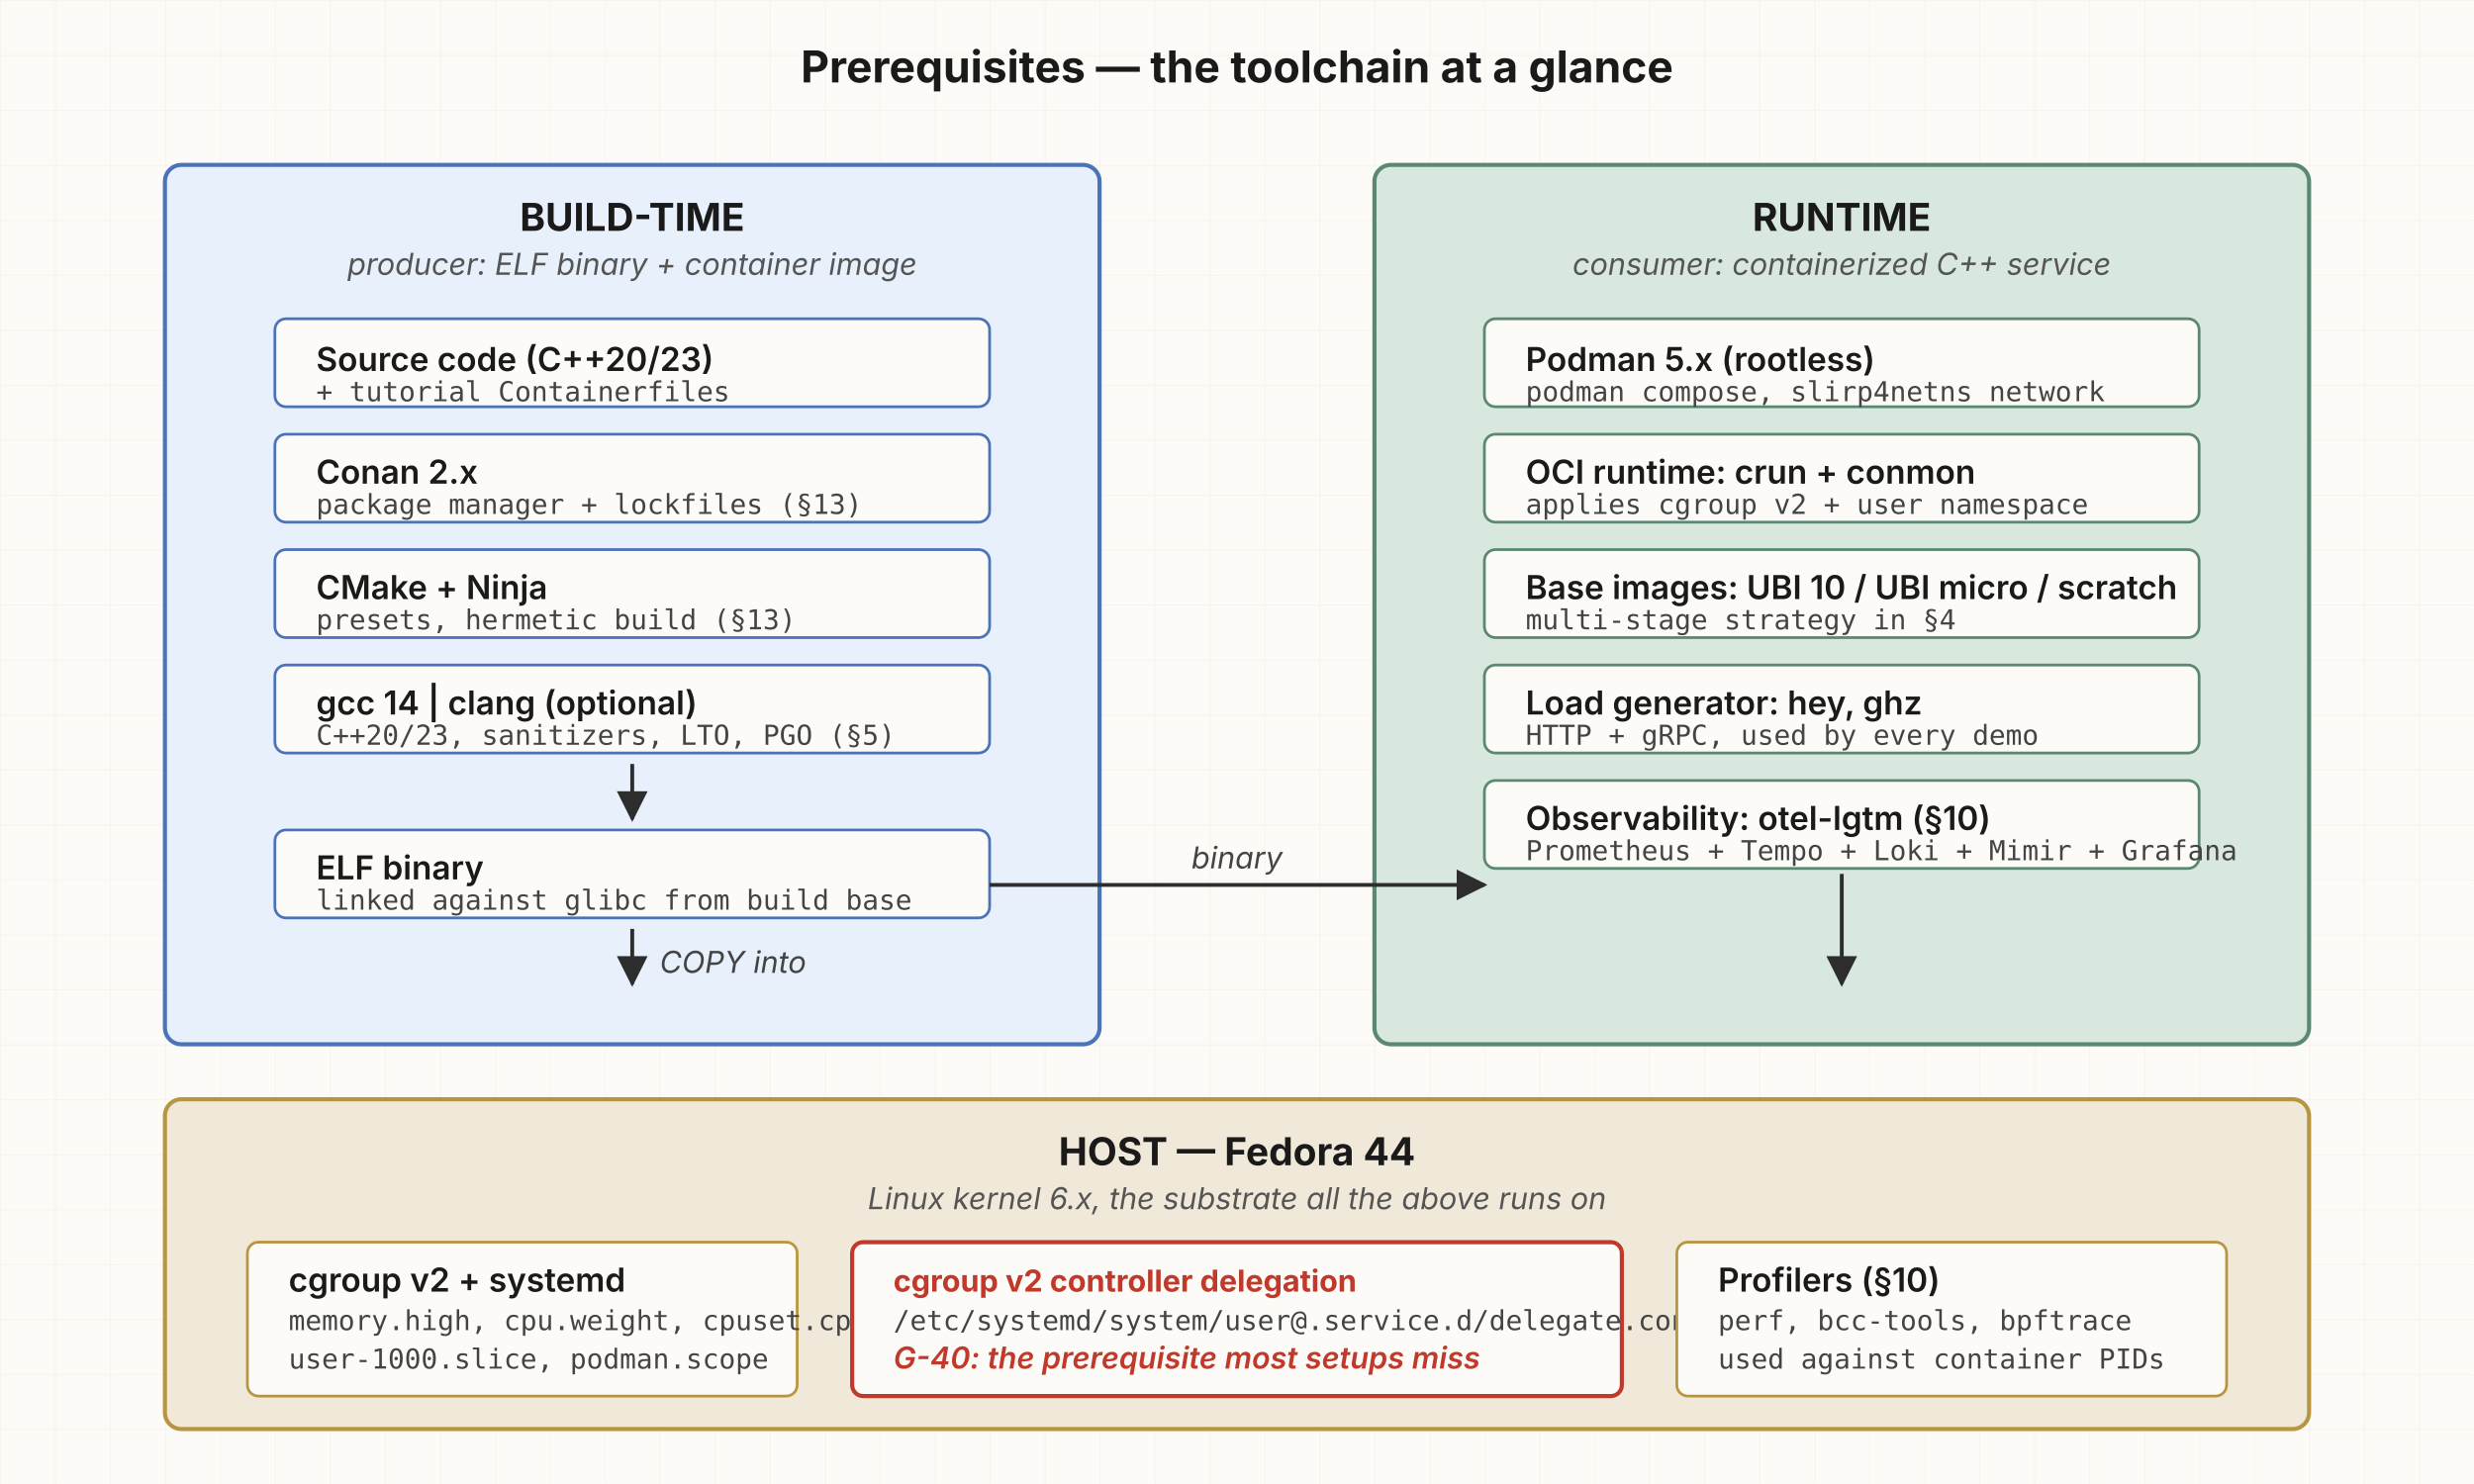
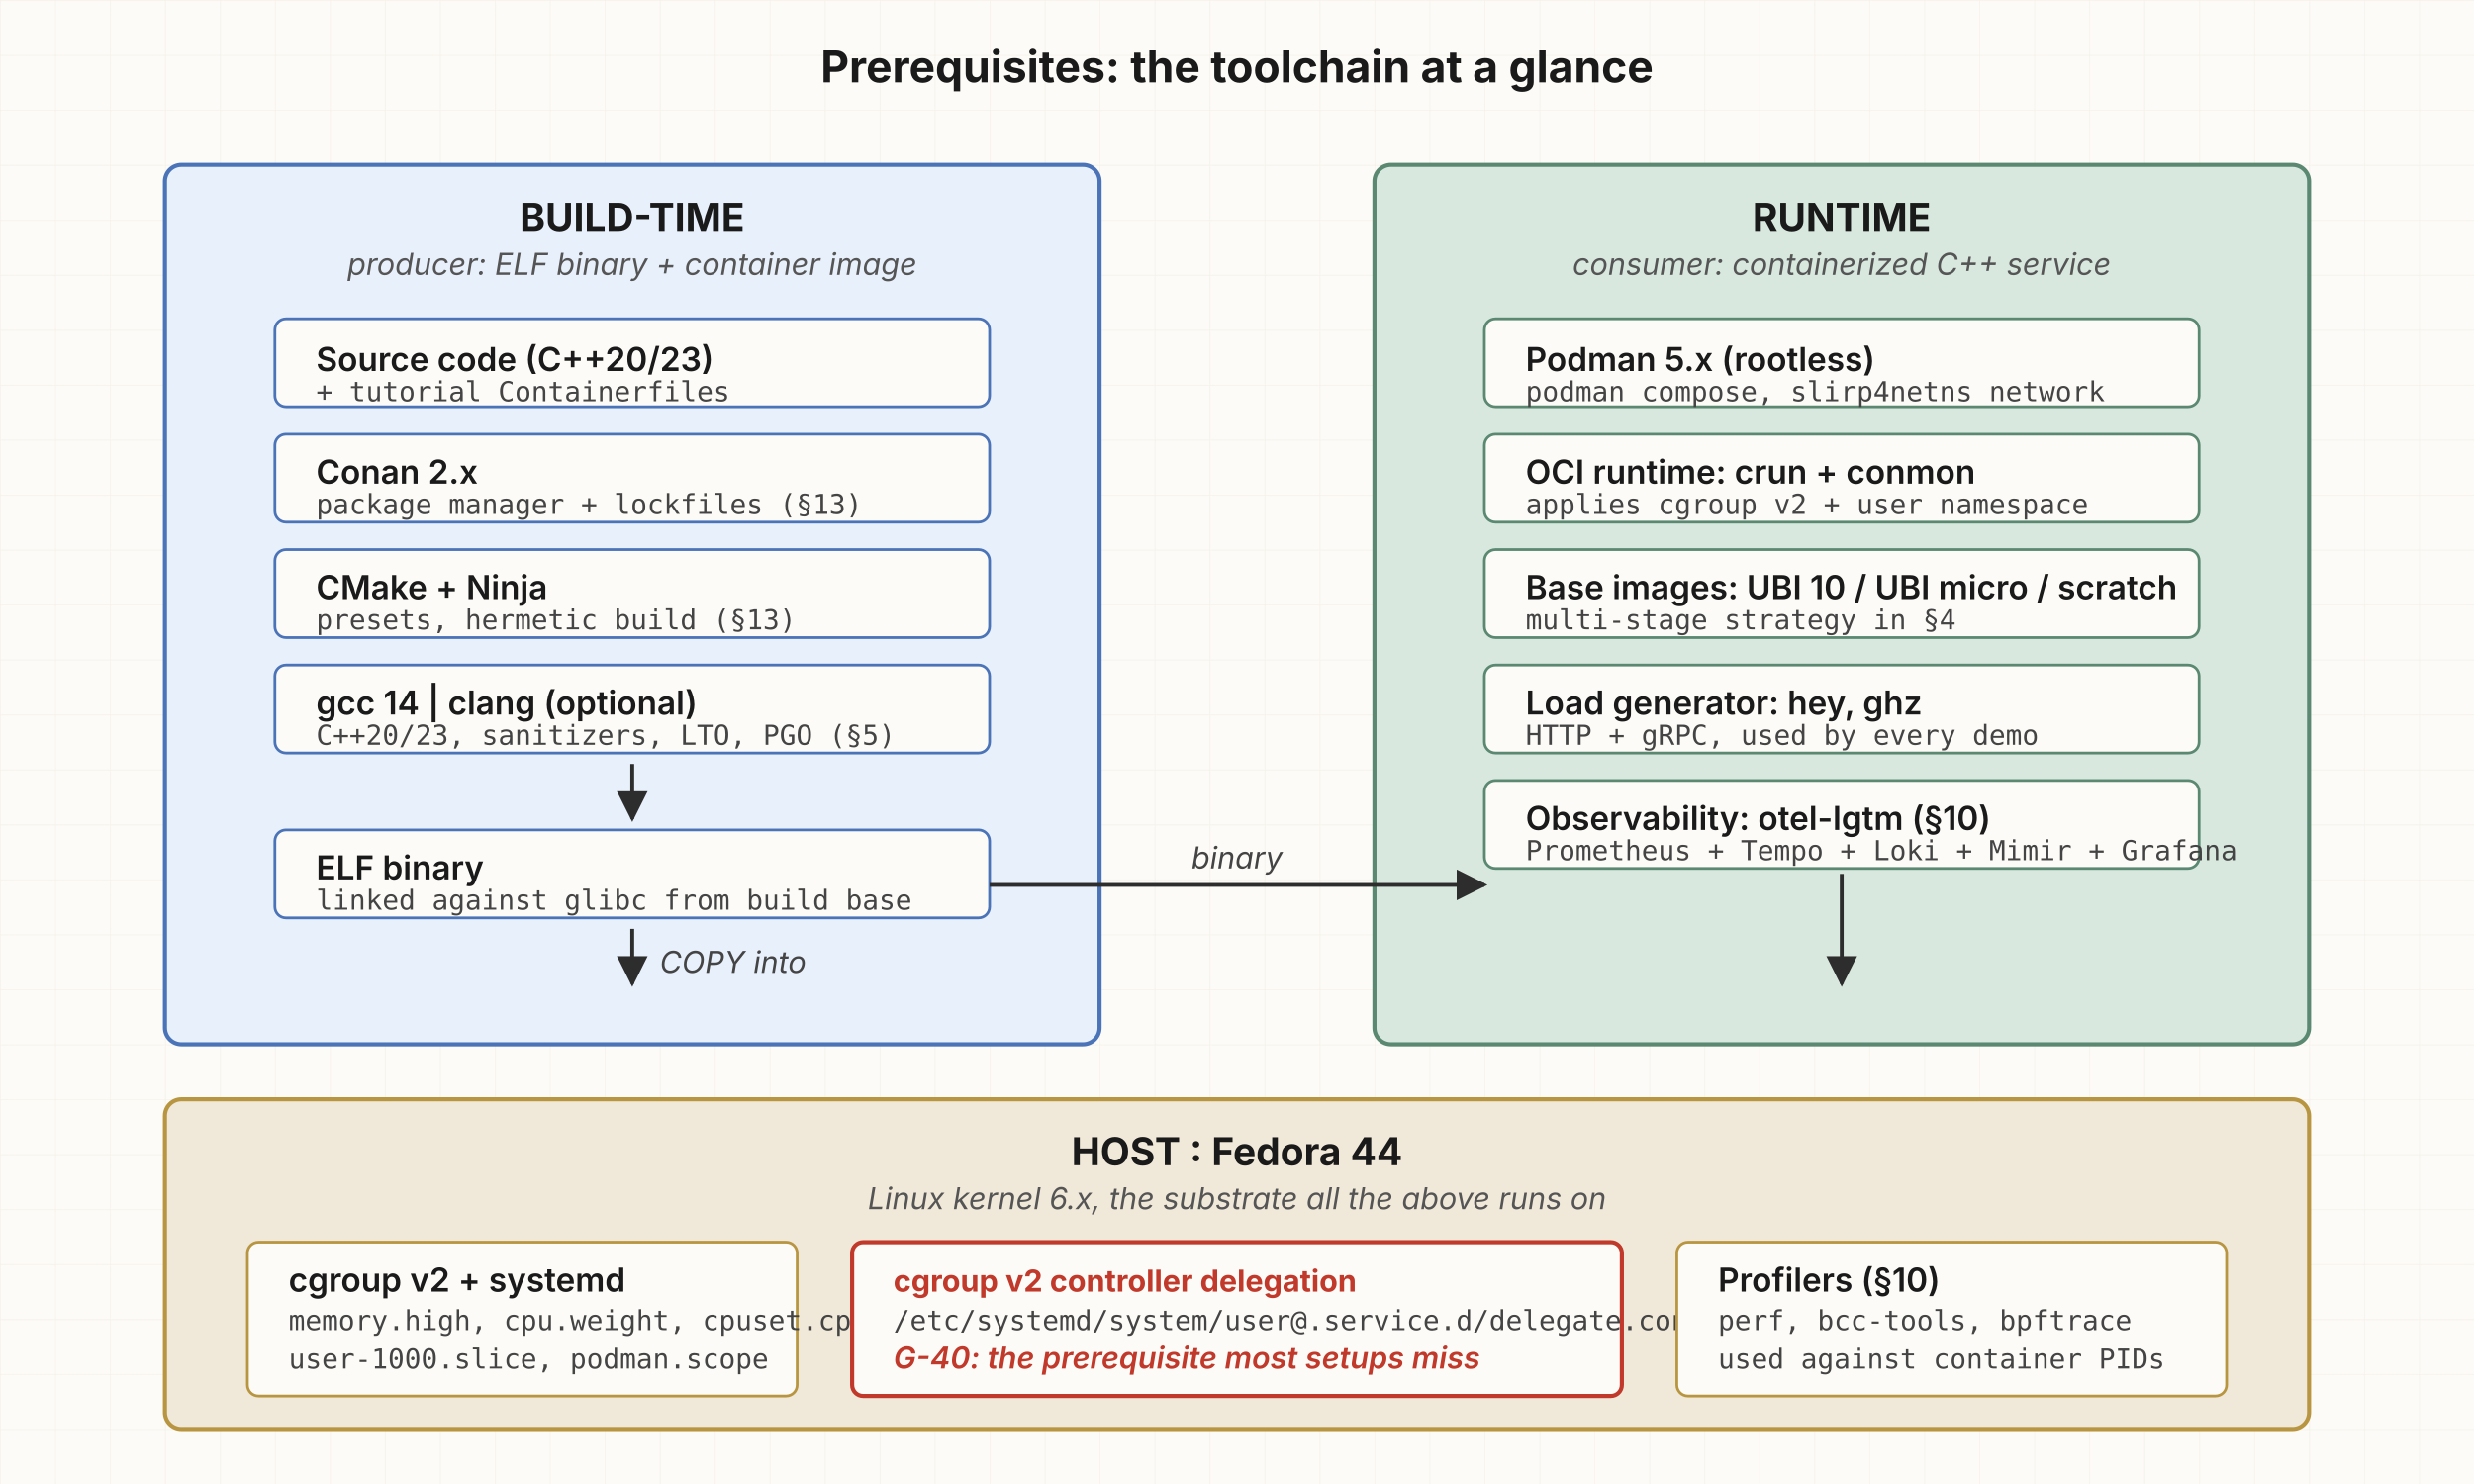
<svg xmlns="http://www.w3.org/2000/svg" viewBox="0 0 900 540" role="img" aria-label="The tutorial's toolchain has two columns sitting on a shared Fedora 44 host: build-time tools (Conan, CMake + Ninja, gcc 14 or clang) produce an ELF binary, while runtime tools (Podman 5.x, podman compose, crun/conmon, UBI base images) consume that binary inside a container. Both columns ground onto the Fedora 44 host kernel, which provides cgroup v2 (with delegation as the prerequisite most people miss, highlighted in red), systemd, and the profiling tools (perf, bcc-tools, bpftrace) used in §10.">
  <defs>
    <style>
      .bg       { fill: #fdfbf7; }
      .grid     { stroke: #e8e1d3; stroke-width: 0.5; fill: none; }
      .band     { stroke-width: 1.5; rx: 6; ry: 6; }
      .b-build  { fill: #e8f0fb; stroke: #4a73b8; }
      .b-rt     { fill: #d8e8df; stroke: #5a8870; }
      .b-host   { fill: #f0e8d8; stroke: #b89540; }
      .b-tool   { fill: #fdfbf7; stroke: #4a73b8; stroke-width: 1; rx: 4; ry: 4; }
      .b-tool-r { fill: #fdfbf7; stroke: #5a8870; stroke-width: 1; rx: 4; ry: 4; }
      .b-tool-h { fill: #fdfbf7; stroke: #b89540; stroke-width: 1; rx: 4; ry: 4; }
      .b-accent { fill: #fdfbf7; stroke: #c0392b; stroke-width: 1.5; rx: 4; ry: 4; }
      .ttl      { font: 700 14px -apple-system, system-ui, "Segoe UI", sans-serif; fill: #1a1a1a; }
      .ttl-big  { font: 700 16px -apple-system, system-ui, "Segoe UI", sans-serif; fill: #1a1a1a; }
      .lbl      { font: 600 12px -apple-system, system-ui, "Segoe UI", sans-serif; fill: #1a1a1a; }
      .mono     { font: 11px ui-monospace, "SF Mono", Menlo, Consolas, monospace; fill: #1a1a1a; }
      .mono-sm  { font: 10px ui-monospace, "SF Mono", Menlo, Consolas, monospace; fill: #444; }
      .sec      { font: italic 11px -apple-system, system-ui, "Segoe UI", sans-serif; fill: #555; }
      .arrow    { stroke: #2d2d2d; stroke-width: 1.4; fill: none; }
      .arrow-l  { font: italic 11px -apple-system, system-ui, "Segoe UI", sans-serif; fill: #444; }
      .accent-t { font: 700 11px -apple-system, system-ui, "Segoe UI", sans-serif; fill: #c0392b; }
      .accent-l { font: italic 600 11px -apple-system, system-ui, "Segoe UI", sans-serif; fill: #c0392b; }
    </style>
    <pattern id="grid" width="20" height="20" patternUnits="userSpaceOnUse">
      <path d="M 20 0 L 0 0 0 20" class="grid" />
    </pattern>
    <marker id="arrowhead" viewBox="0 0 10 10" refX="9" refY="5" markerUnits="strokeWidth" markerWidth="8" markerHeight="8" orient="auto">
      <path d="M 0 0 L 10 5 L 0 10 z" fill="#2d2d2d" />
    </marker>
  </defs>
  <rect class="bg" width="900" height="540" />
  <rect width="900" height="540" fill="url(#grid)" opacity="0.4" />
-   <text x="450" y="30" class="ttl-big" text-anchor="middle">Prerequisites — the toolchain at a glance</text>
+   <text x="450" y="30" class="ttl-big" text-anchor="middle">Prerequisites: the toolchain at a glance</text>
  <rect class="band b-build" x="60" y="60" width="340" height="320" />
  <text x="230" y="84" class="ttl" text-anchor="middle">BUILD-TIME</text>
  <text x="230" y="100" class="sec" text-anchor="middle">producer: ELF binary + container image</text>
  <rect class="b-tool" x="100" y="116" width="260" height="32" />
  <text x="115" y="135" class="lbl">Source code (C++20/23)</text>
  <text x="115" y="146" class="mono-sm">+ tutorial Containerfiles</text>
  <rect class="b-tool" x="100" y="158" width="260" height="32" />
  <text x="115" y="176" class="lbl">Conan 2.x</text>
  <text x="115" y="187" class="mono-sm">package manager + lockfiles (§13)</text>
  <rect class="b-tool" x="100" y="200" width="260" height="32" />
  <text x="115" y="218" class="lbl">CMake + Ninja</text>
  <text x="115" y="229" class="mono-sm">presets, hermetic build (§13)</text>
  <rect class="b-tool" x="100" y="242" width="260" height="32" />
  <text x="115" y="260" class="lbl">gcc 14  |  clang (optional)</text>
  <text x="115" y="271" class="mono-sm">C++20/23, sanitizers, LTO, PGO (§5)</text>
  <line x1="230" y1="278" x2="230" y2="298" class="arrow" marker-end="url(#arrowhead)" />
  <rect class="b-tool" x="100" y="302" width="260" height="32" />
  <text x="115" y="320" class="lbl">ELF binary</text>
  <text x="115" y="331" class="mono-sm">linked against glibc from build base</text>
  <line x1="230" y1="338" x2="230" y2="358" class="arrow" marker-end="url(#arrowhead)" />
  <text x="240" y="354" class="arrow-l">COPY into</text>
  <rect class="band b-rt" x="500" y="60" width="340" height="320" />
  <text x="670" y="84" class="ttl" text-anchor="middle">RUNTIME</text>
  <text x="670" y="100" class="sec" text-anchor="middle">consumer: containerized C++ service</text>
  <rect class="b-tool-r" x="540" y="116" width="260" height="32" />
  <text x="555" y="135" class="lbl">Podman 5.x (rootless)</text>
  <text x="555" y="146" class="mono-sm">podman compose, slirp4netns network</text>
  <rect class="b-tool-r" x="540" y="158" width="260" height="32" />
  <text x="555" y="176" class="lbl">OCI runtime: crun + conmon</text>
  <text x="555" y="187" class="mono-sm">applies cgroup v2 + user namespace</text>
  <rect class="b-tool-r" x="540" y="200" width="260" height="32" />
  <text x="555" y="218" class="lbl">Base images: UBI 10 / UBI micro / scratch</text>
  <text x="555" y="229" class="mono-sm">multi-stage strategy in §4</text>
  <rect class="b-tool-r" x="540" y="242" width="260" height="32" />
  <text x="555" y="260" class="lbl">Load generator: hey, ghz</text>
  <text x="555" y="271" class="mono-sm">HTTP + gRPC, used by every demo</text>
  <rect class="b-tool-r" x="540" y="284" width="260" height="32" />
  <text x="555" y="302" class="lbl">Observability: otel-lgtm (§10)</text>
  <text x="555" y="313" class="mono-sm">Prometheus + Tempo + Loki + Mimir + Grafana</text>
  <line x1="670" y1="318" x2="670" y2="358" class="arrow" marker-end="url(#arrowhead)" />
  <path class="arrow" d="M 360 322 C 420 322, 480 322, 540 322" marker-end="url(#arrowhead)" />
  <text x="450" y="316" class="arrow-l" text-anchor="middle">binary</text>
  <rect class="band b-host" x="60" y="400" width="780" height="120" />
-   <text x="450" y="424" class="ttl" text-anchor="middle">HOST  —  Fedora 44</text>
+   <text x="450" y="424" class="ttl" text-anchor="middle">HOST :  Fedora 44</text>
  <text x="450" y="440" class="sec" text-anchor="middle">Linux kernel 6.x, the substrate all the above runs on</text>
  <rect class="b-tool-h" x="90" y="452" width="200" height="56" />
  <text x="105" y="470" class="lbl">cgroup v2 + systemd</text>
  <text x="105" y="484" class="mono-sm">memory.high, cpu.weight, cpuset.cpus</text>
  <text x="105" y="498" class="mono-sm">user-1000.slice, podman.scope</text>
  <rect class="b-accent" x="310" y="452" width="280" height="56" />
  <text x="325" y="470" class="accent-t">cgroup v2 controller delegation</text>
  <text x="325" y="484" class="mono-sm">/etc/systemd/system/user@.service.d/delegate.conf</text>
  <text x="325" y="498" class="accent-l">G-40: the prerequisite most setups miss</text>
  <rect class="b-tool-h" x="610" y="452" width="200" height="56" />
  <text x="625" y="470" class="lbl">Profilers (§10)</text>
  <text x="625" y="484" class="mono-sm">perf, bcc-tools, bpftrace</text>
  <text x="625" y="498" class="mono-sm">used against container PIDs</text>
</svg>
